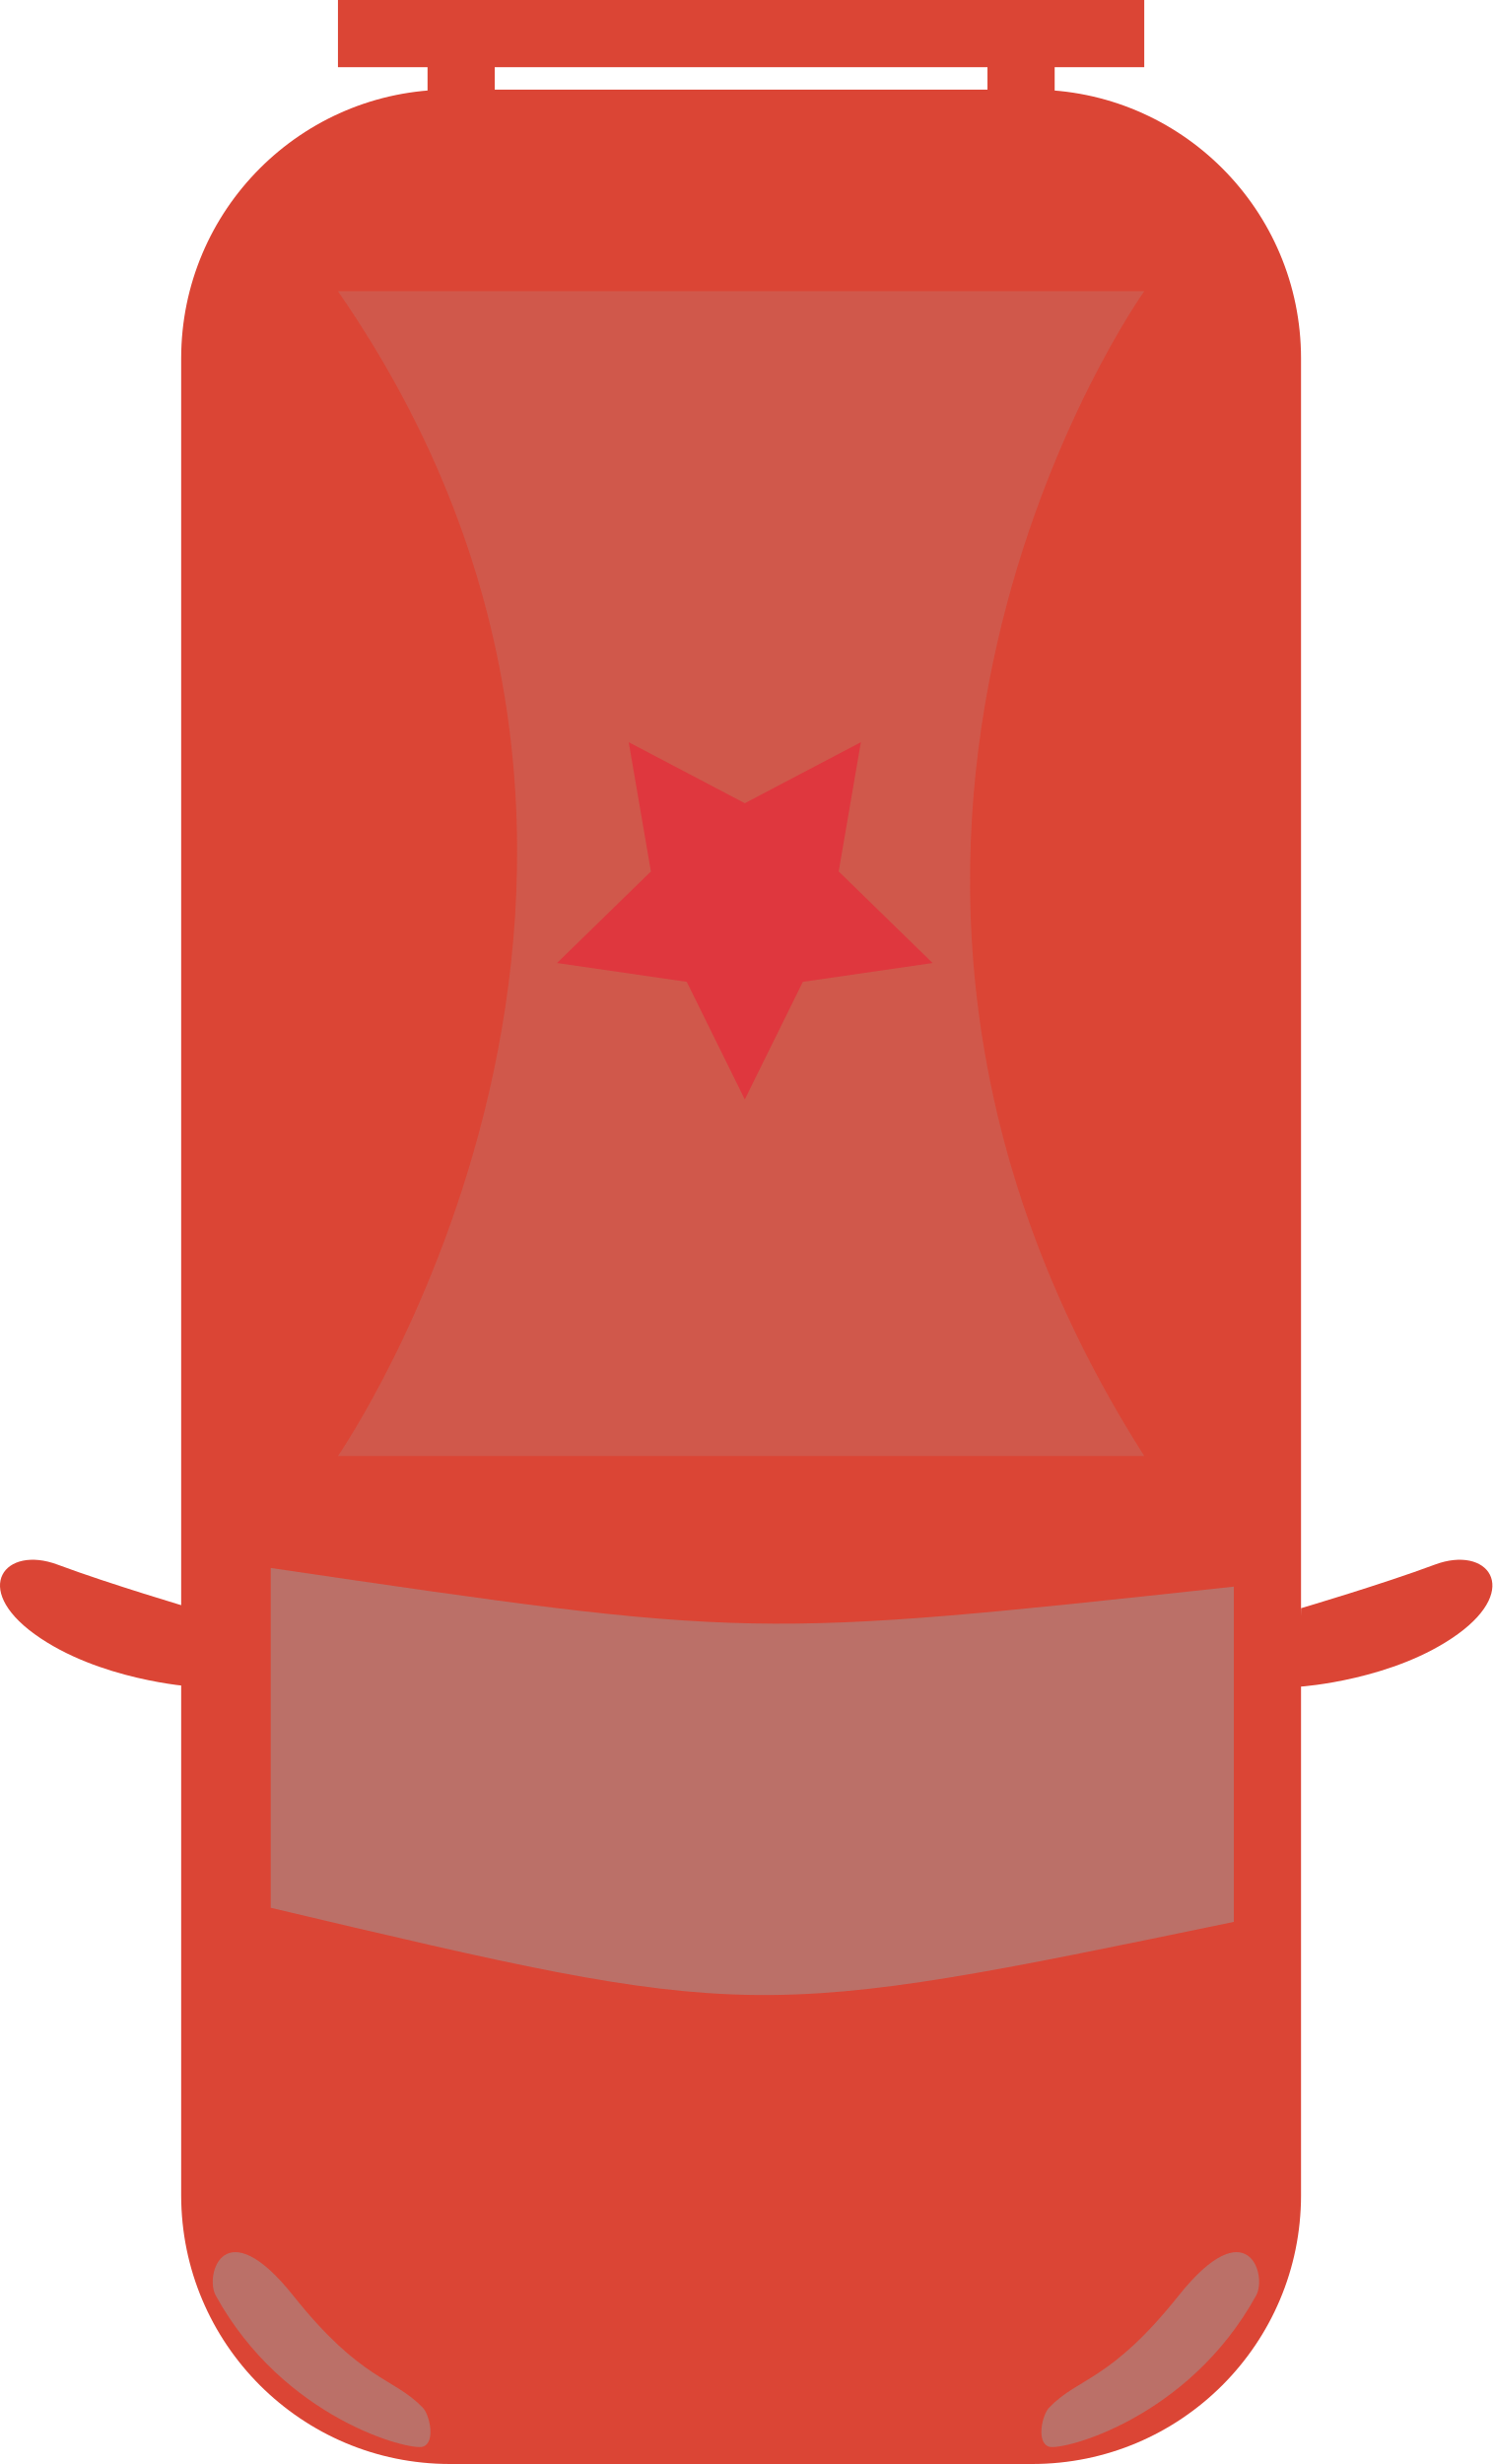
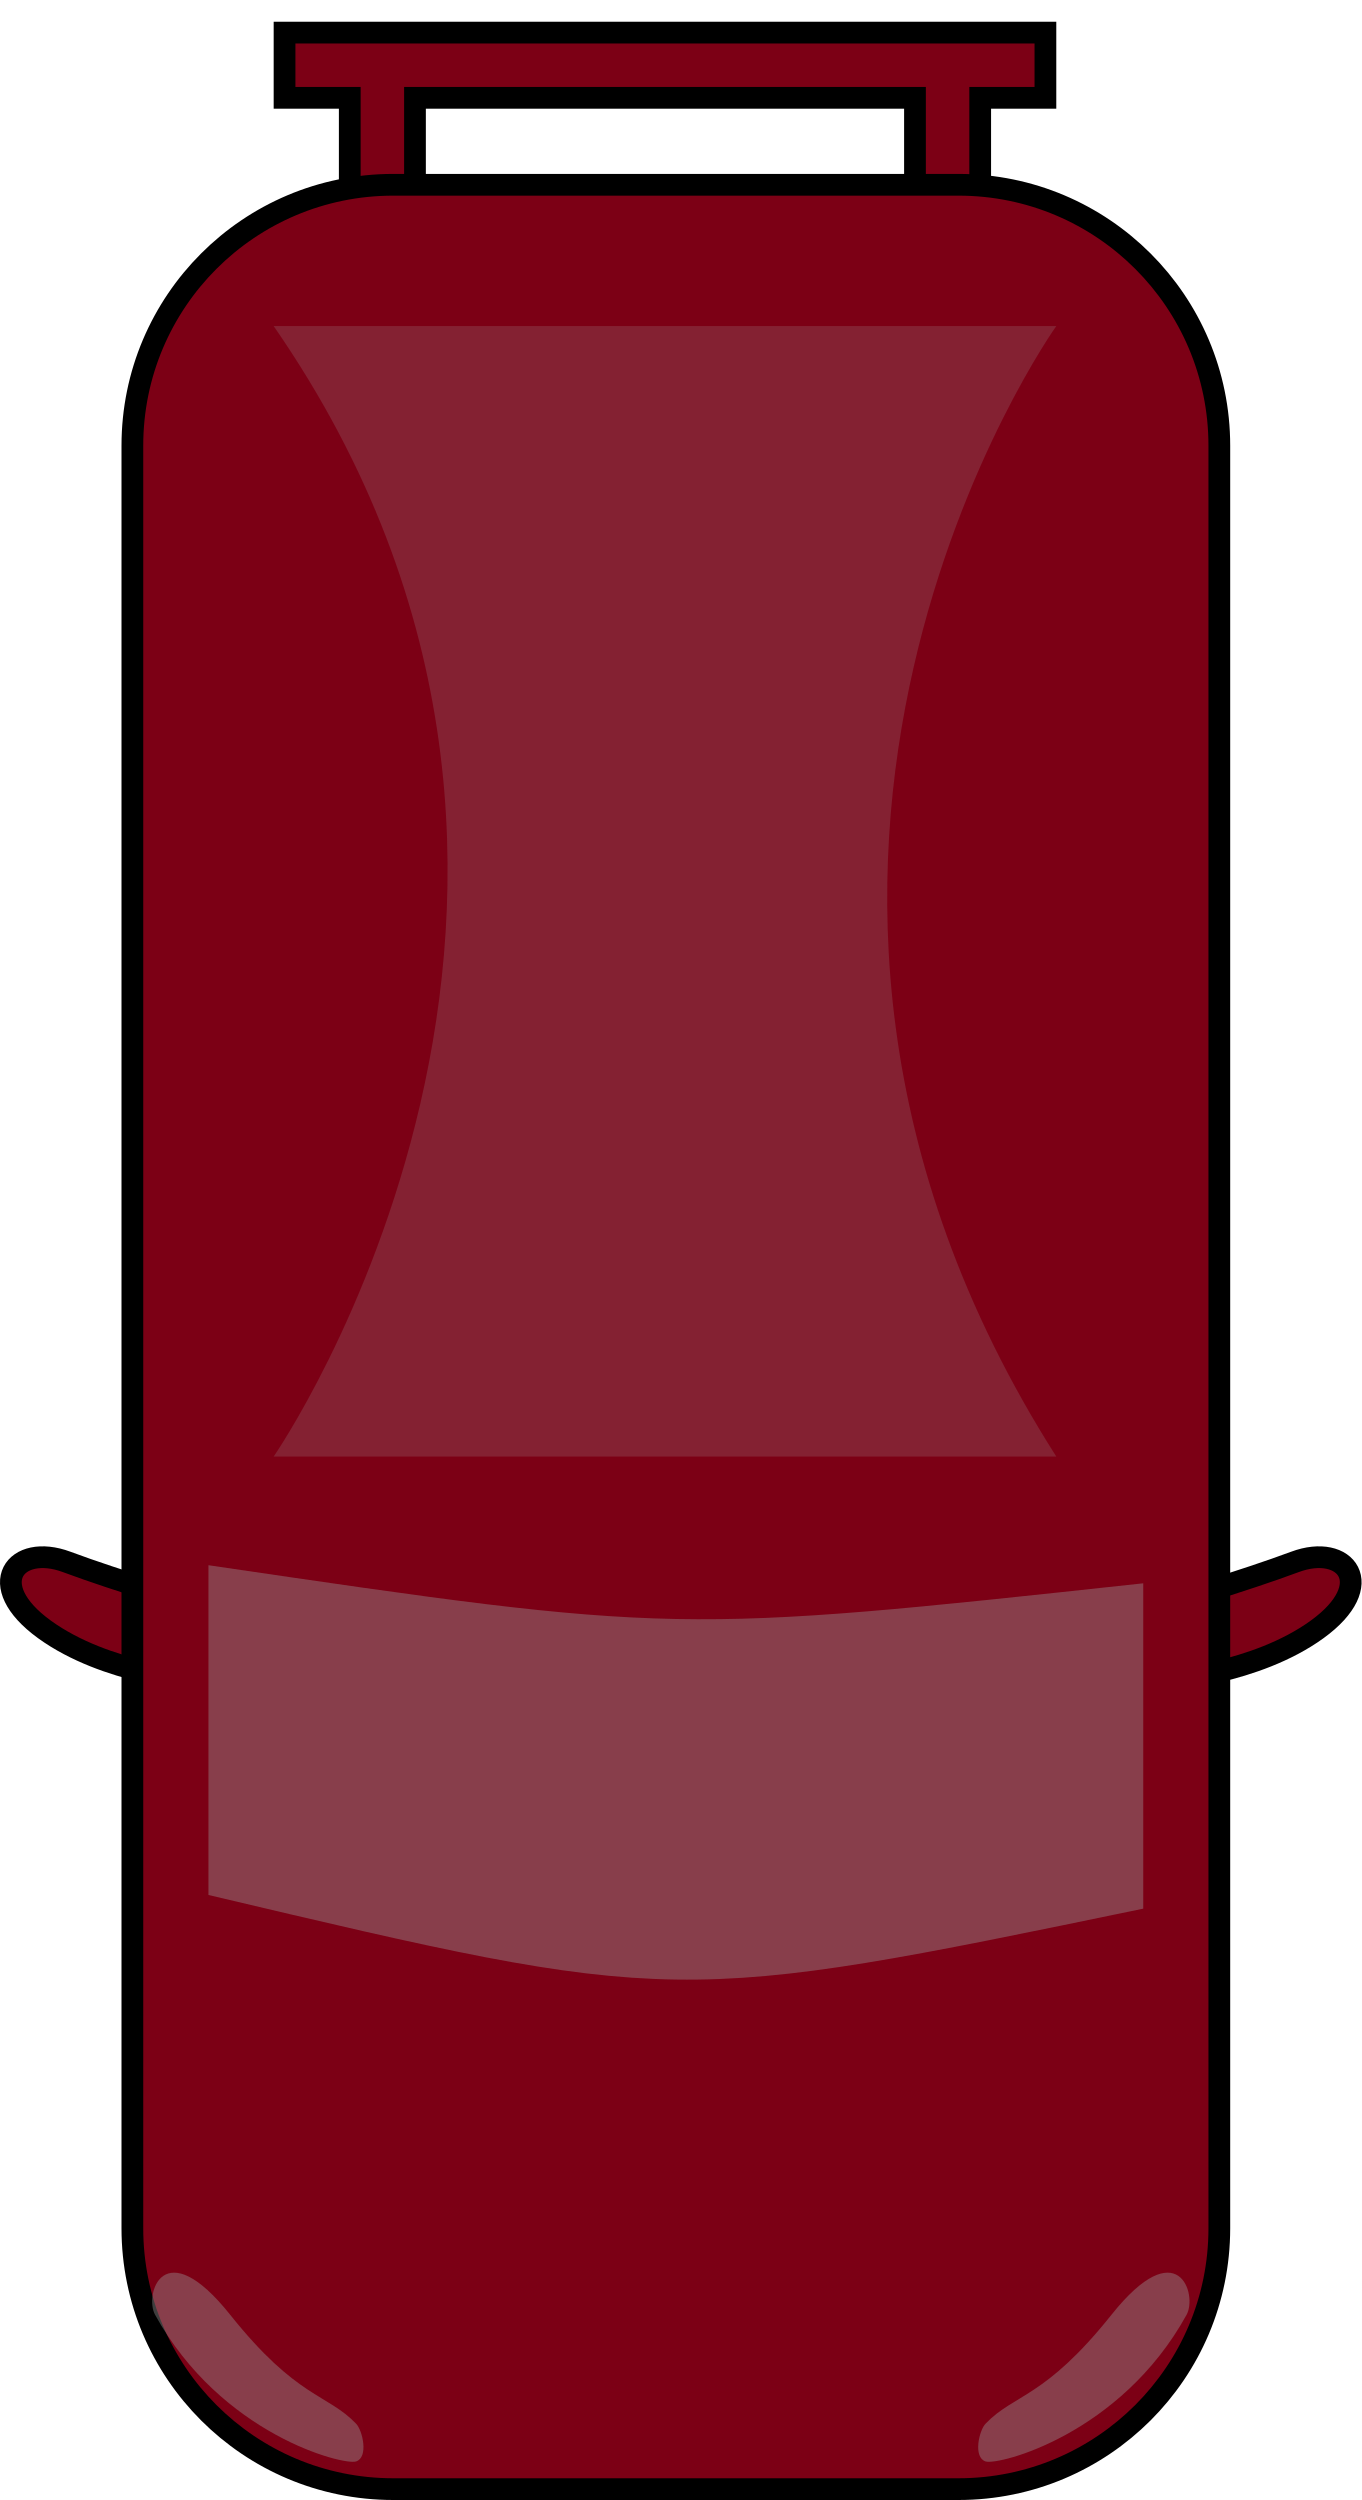
- <svg xmlns="http://www.w3.org/2000/svg" xmlns:xlink="http://www.w3.org/1999/xlink" version="1.1" x="0px" y="0px" width="66.633px" height="110px" viewBox="0 0 66.633 110" enable-background="new 0 0 66.633 110" xml:space="preserve">
+ <svg xmlns="http://www.w3.org/2000/svg" xmlns:xlink="http://www.w3.org/1999/xlink" version="1.1" x="0px" y="0px" width="62.633px" height="115px" viewBox="0 0 62.633 115" enable-background="new 0 0 62.633 115" xml:space="preserve">
+   <g id="Wing_mirrors">
+     <path fill="#7C0015" stroke="#000000" stroke-miterlimit="10" d="M53.589,77.294c0,0,4.157-0.282,7-2.342s1.318-3.978-1.023-3.104   c-2.342,0.875-5.977,1.947-5.977,1.947L53.5,77.294" />
+     <path fill="#7C0015" stroke="#000000" stroke-miterlimit="10" d="M9.044,77.294c0,0-4.157-0.282-7-2.342s-1.318-3.978,1.023-3.104   c2.342,0.875,5.977,1.947,5.977,1.947l0.089,3.499" />
+   </g>
+   <g id="Spoiler_1_">
+     <polygon fill="#7C0015" stroke="#000000" stroke-miterlimit="10" points="13.089,1.5 13.089,4.5 16.089,4.5 16.089,11.5    19.089,11.5 19.089,4.5 42.089,4.5 42.089,11.5 45.089,11.5 45.089,4.5 48.089,4.5 48.089,1.5  " />
+   </g>
  <g id="Body">
-     <path fill="#DB4535" d="M58.089,98c0,6.627-5.373,12-12,12h-26c-6.627,0-12-5.373-12-12V16c0-6.627,5.373-12,12-12h26   c6.627,0,12,5.373,12,12V98z" />
+     <path fill="#7C0015" stroke="#000000" stroke-miterlimit="10" d="M56.089,102.5c0,6.627-5.373,12-12,12h-26   c-6.627,0-12-5.373-12-12v-82c0-6.627,5.373-12,12-12h26c6.627,0,12,5.373,12,12V102.5z" />
  </g>
-   <g id="Decals">
+   <g id="Layer_7">
    <defs>
-       <path id="SVGID_1_" d="M58.089,98c0,6.627-5.373,12-12,12h-26c-6.627,0-12-5.373-12-12V16c0-6.627,5.373-12,12-12h26    c6.627,0,12,5.373,12,12V98z" />
+       <path id="SVGID_1_" d="M56.589,103.273c0,6.752-5.087,12.727-11.98,12.727h-27.04c-6.893,0-12.98-5.974-12.98-12.727V19.727    C4.589,12.974,10.676,8,17.569,8h27.04c6.893,0,11.98,4.974,11.98,11.727V103.273z" />
    </defs>
    <clipPath id="SVGID_2_">
      <use xlink:href="#SVGID_1_" overflow="visible" />
    </clipPath>
-     <polygon clip-path="url(#SVGID_2_)" fill="#ED1C24" points="33.254,35.857 38.437,33.133 37.447,38.904 41.64,42.992    35.846,43.833 33.254,49.084 30.662,43.833 24.868,42.992 29.061,38.904 28.071,33.133  " />
-   </g>
-   <g id="Spoiler">
-     <line stroke="#DB4535" stroke-width="3" stroke-miterlimit="10" x1="15.089" y1="1.5" x2="51.089" y2="1.5" />
-     <line stroke="#DB4535" stroke-width="3" stroke-miterlimit="10" x1="20.589" y1="2" x2="20.589" y2="5" />
-     <line stroke="#DB4535" stroke-width="3" stroke-miterlimit="10" x1="45.589" y1="2" x2="45.589" y2="5" />
-   </g>
-   <g id="Wing_mirrors">
-     <path fill="#DB4535" d="M58.089,75.294c0,0,4.157-0.282,7-2.342s1.318-3.978-1.023-3.104c-2.342,0.875-5.977,1.947-5.977,1.947   L58,75.294" />
-     <path fill="#DB4535" d="M8.544,75.294c0,0-4.157-0.282-7-2.342s-1.318-3.978,1.023-3.104c2.342,0.875,5.977,1.947,5.977,1.947   l0.089,3.499" />
  </g>
  <g id="Windscreen">
-     <path opacity="0.5" fill="#9B9B9B" d="M12.089,70v15.169c21.5,5.083,21.5,5.083,43,0.629V70.832   C33.589,73.16,33.589,73.16,12.089,70z" />
+     <path opacity="0.4" fill="#9B9B9B" d="M9.589,72v15.169c21.5,5.083,21.5,5.083,43,0.629V72.832C31.089,75.16,31.089,75.16,9.589,72   z" />
  </g>
  <g id="Lights">
-     <path opacity="0.5" fill="#9B9B9B" d="M18.881,107.491c-1.324-1.383-2.719-1.156-5.792-5.011s-3.965-0.924-3.456,0   c3.038,5.516,8.67,6.939,9.249,6.746S19.182,107.805,18.881,107.491z" />
-     <path opacity="0.5" fill="#9B9B9B" d="M46.835,107.491c1.324-1.383,2.719-1.156,5.792-5.011s3.965-0.924,3.456,0   c-3.038,5.516-8.67,6.939-9.249,6.746S46.535,107.805,46.835,107.491z" />
+     <path opacity="0.4" fill="#9B9B9B" d="M16.381,111.491c-1.324-1.383-2.719-1.156-5.792-5.011s-3.965-0.924-3.456,0   c3.038,5.516,8.67,6.939,9.249,6.746S16.682,111.805,16.381,111.491z" />
+     <path opacity="0.4" fill="#9B9B9B" d="M45.335,111.491c1.324-1.383,2.719-1.156,5.792-5.011s3.965-0.924,3.456,0   c-3.038,5.516-8.67,6.939-9.249,6.746S45.035,111.805,45.335,111.491z" />
  </g>
  <g id="Roof_Design">
-     <path opacity="0.2" fill="#A5A5A5" d="M15.089,13h36c0,0-17.5,24.52,0,52h-36C15.089,65,33.089,39,15.089,13z" />
-   </g>
-   <g id="Number">
-     <g>
- 	</g>
-     <g>
- 	</g>
-     <g>
- 	</g>
-     <g>
- 	</g>
-     <g>
- 	</g>
-     <g>
- 	</g>
-     <g>
- 	</g>
-     <g>
- 	</g>
-     <g>
- 	</g>
-     <g>
- 	</g>
-     <g>
- 	</g>
-     <g>
- 	</g>
-     <g>
- 	</g>
-     <g>
- 	</g>
-     <g>
- 	</g>
+     <path opacity="0.2" fill="#A5A5A5" d="M12.589,15h36c0,0-17.5,24.52,0,52h-36C12.589,67,30.589,41,12.589,15z" />
  </g>
</svg>
